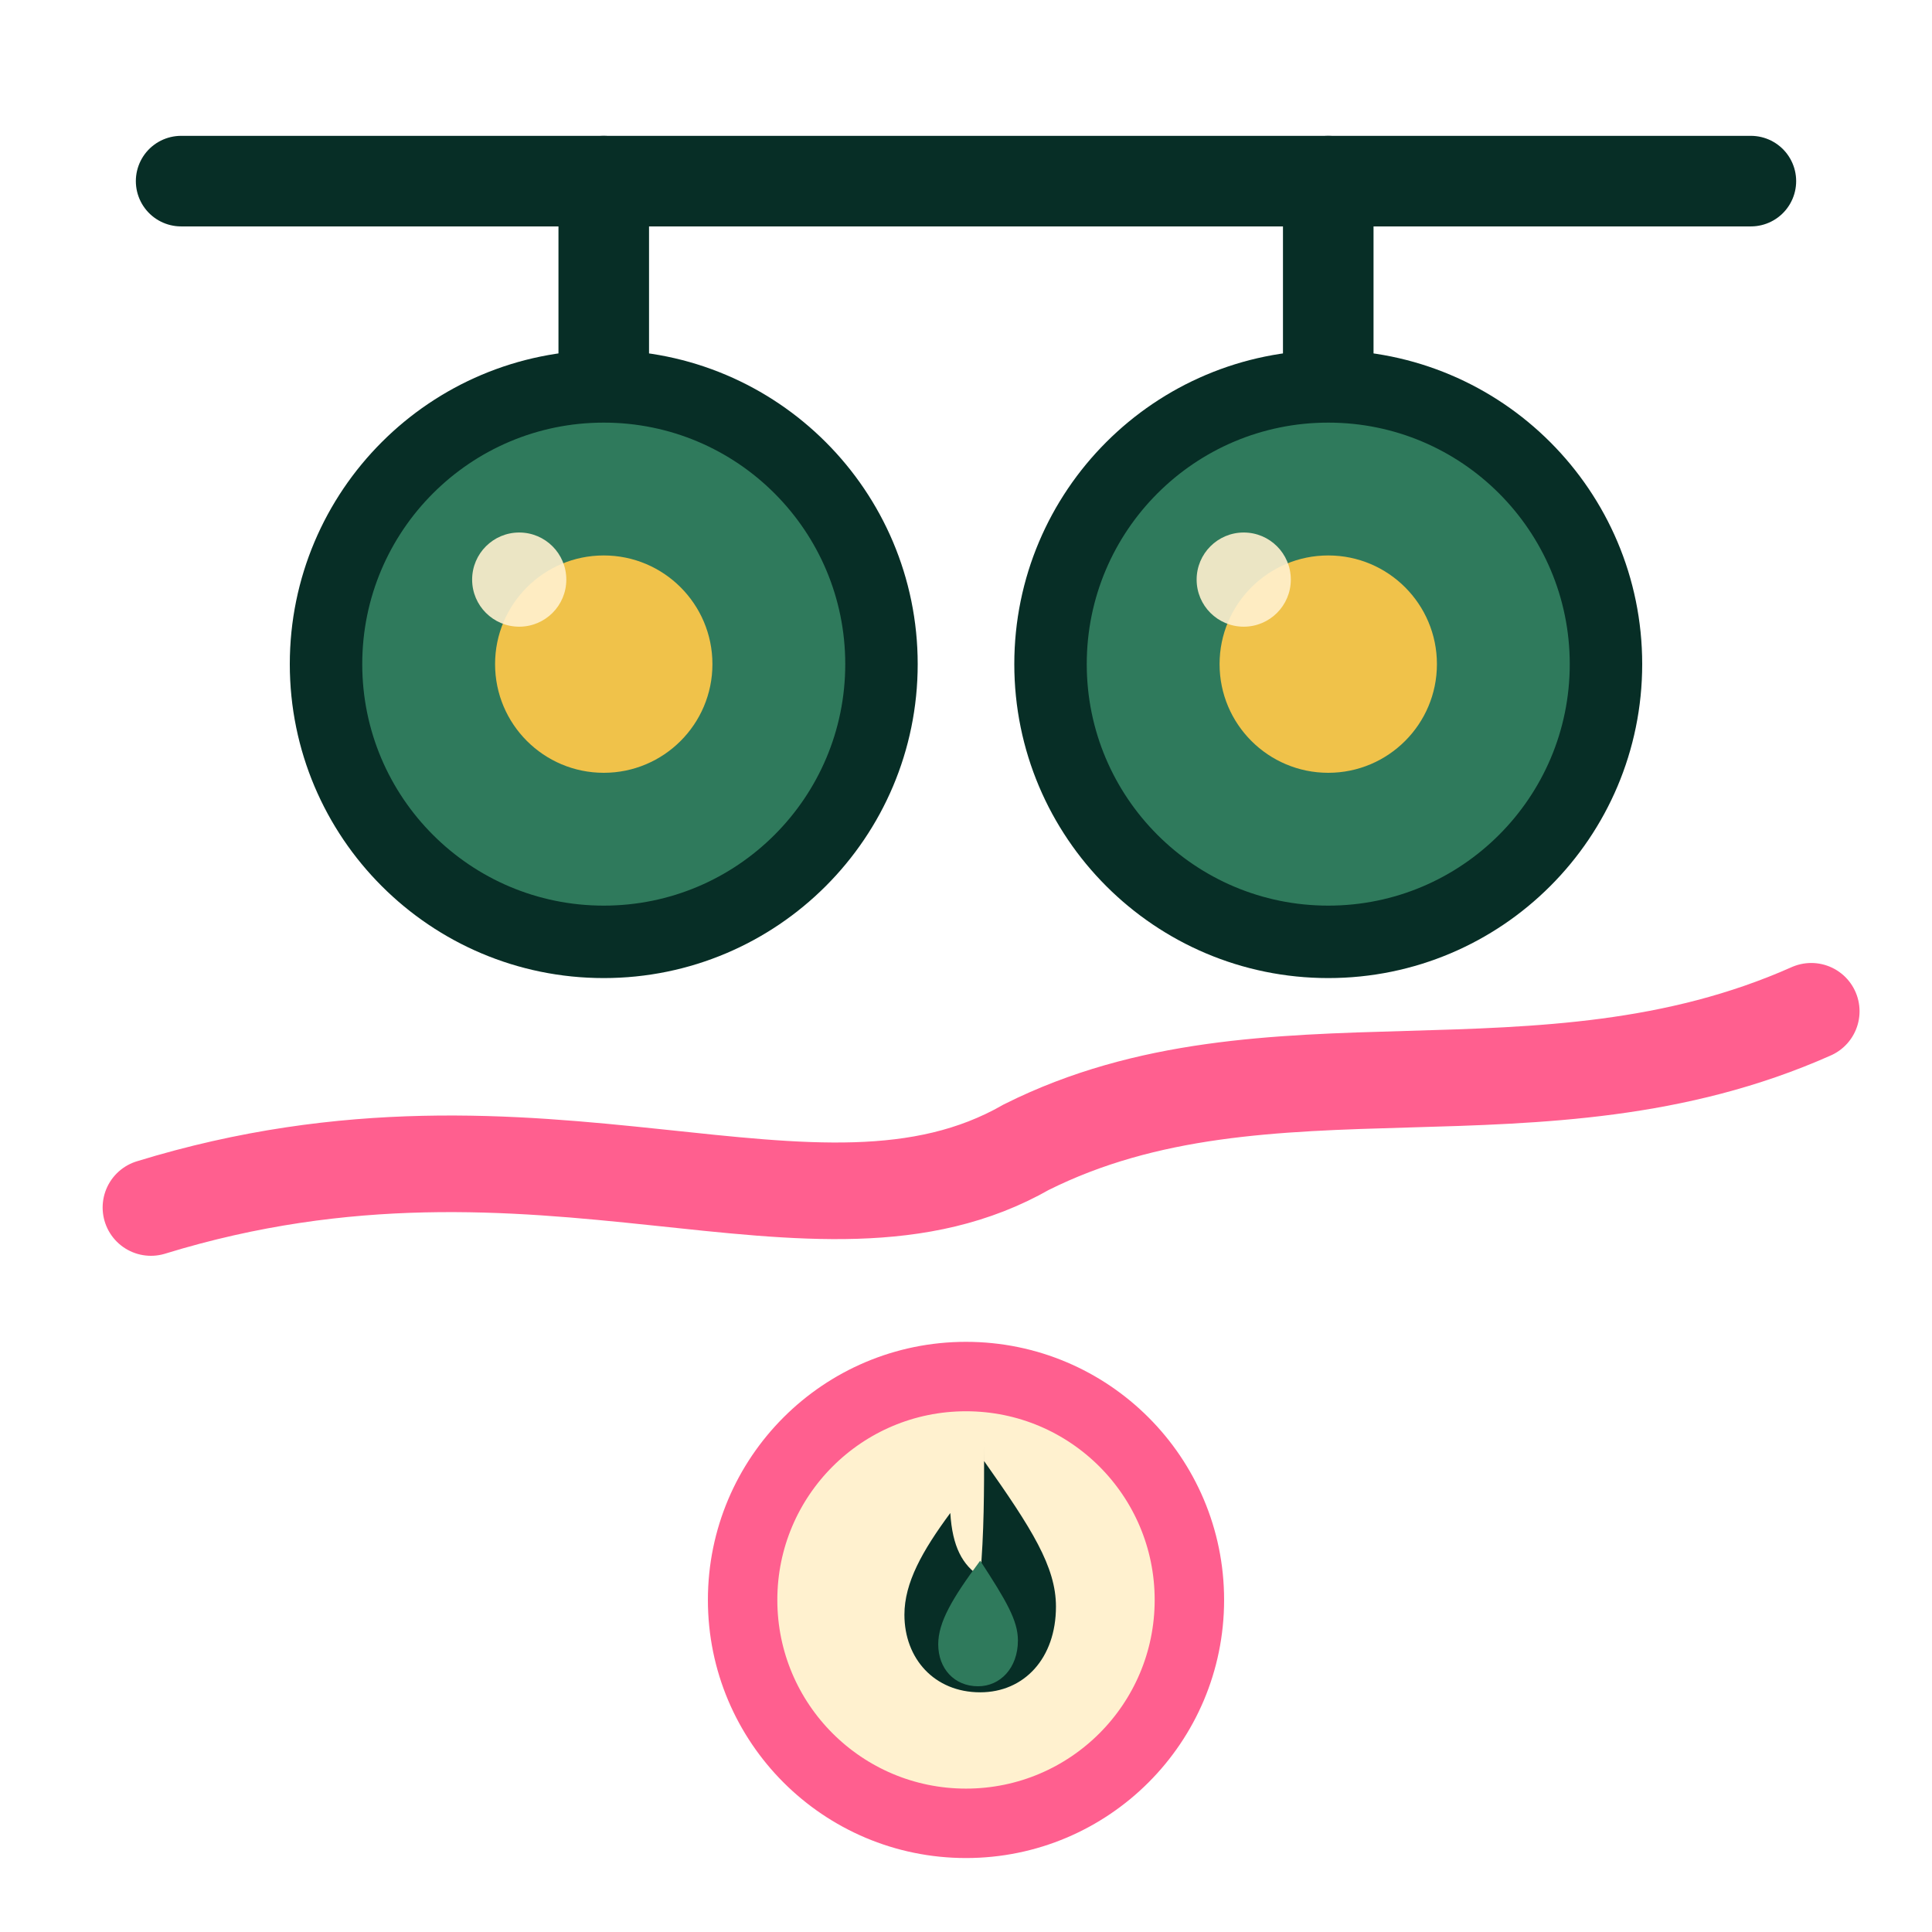
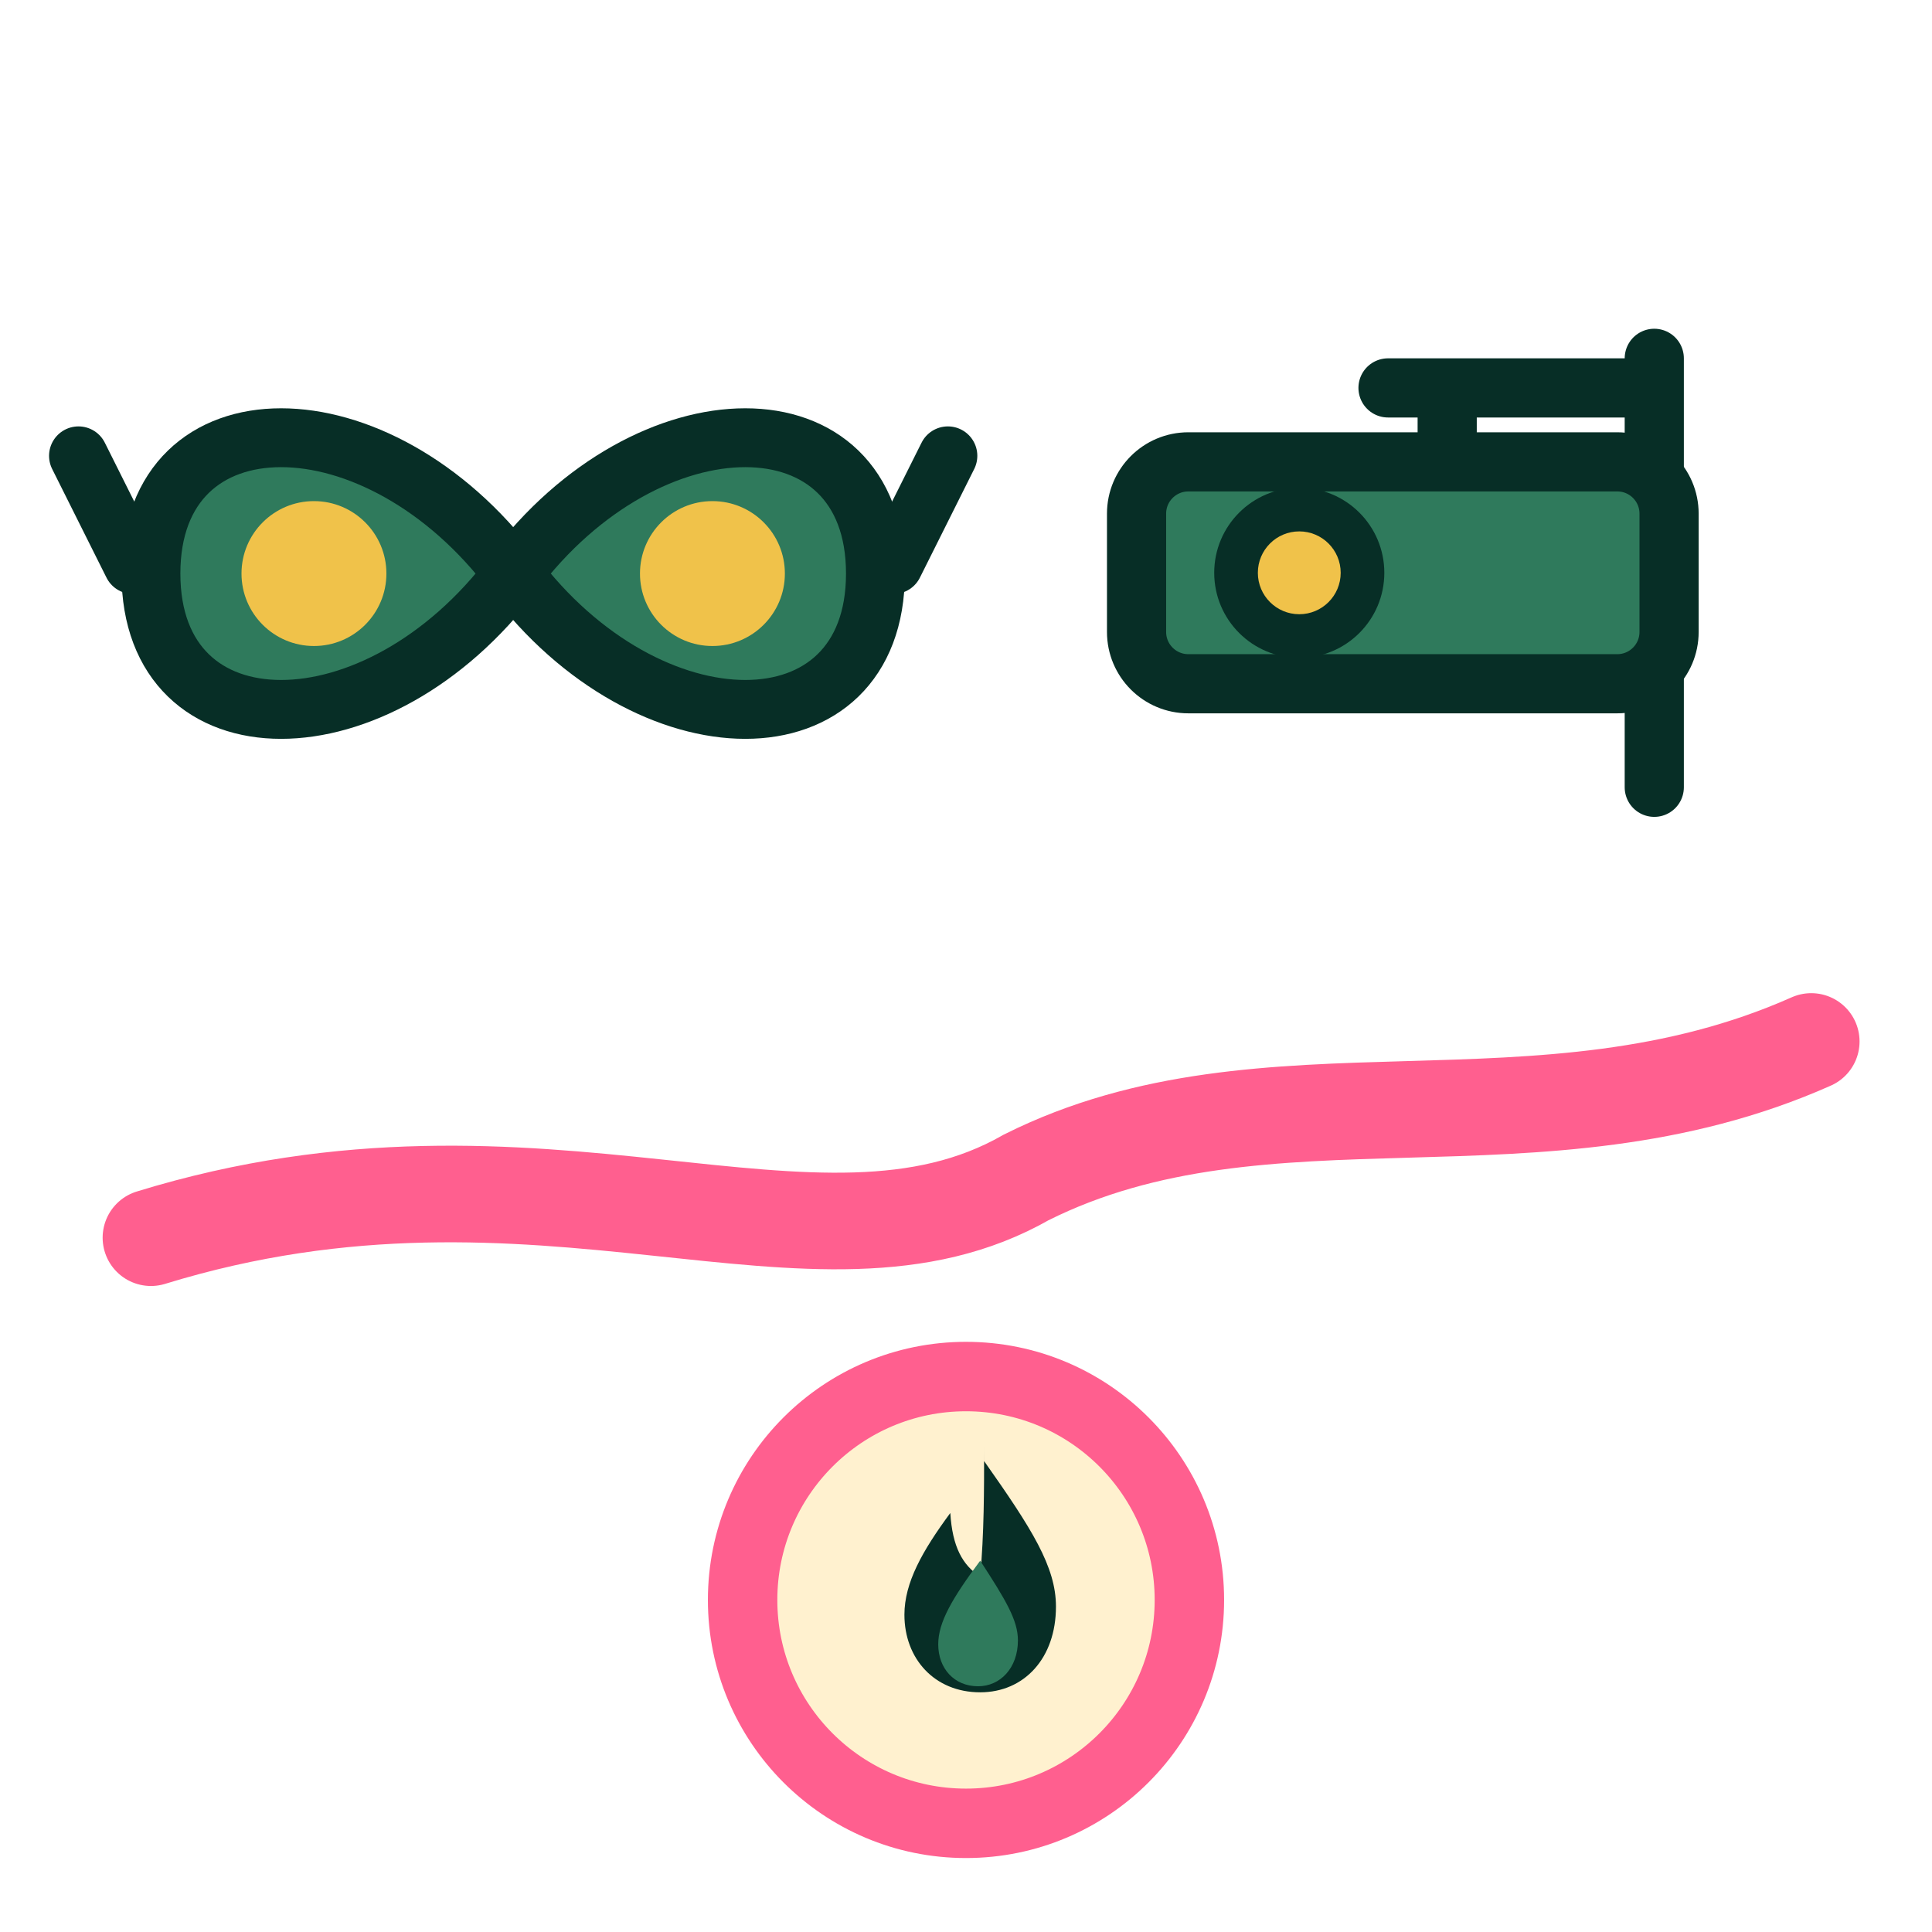
- <svg xmlns="http://www.w3.org/2000/svg" viewBox="0 0 64 64" role="img" aria-label="Ghostmaxxing mark: two mounted camera lenses still reading, a gust of pink wind below them, and beneath that a spent lens with a green flame where its iris was">
-   <path d="M6,6 H58" fill="none" stroke="#072e26" stroke-width="3" stroke-linecap="round" />
-   <path d="M20,6 V13 M44,6 V13" fill="none" stroke="#072e26" stroke-width="3" stroke-linecap="round" />
-   <circle cx="20" cy="22" r="9.2" fill="#2f7a5c" stroke="#072e26" stroke-width="2.4" />
-   <circle cx="20" cy="22" r="3.6" fill="#f0c24a" />
-   <circle cx="17.2" cy="19.2" r="1.56" fill="#fff1cf" opacity="0.9" />
-   <circle cx="44" cy="22" r="9.2" fill="#2f7a5c" stroke="#072e26" stroke-width="2.4" />
-   <circle cx="44" cy="22" r="3.6" fill="#f0c24a" />
-   <circle cx="41.2" cy="19.2" r="1.56" fill="#fff1cf" opacity="0.9" />
-   <path d="M5,40 C18,36 27,42 34,38 C42,34 51,37.5 60,33.5" fill="none" stroke="#ff5f8f" stroke-width="3.2" stroke-linecap="round" />
+ <svg xmlns="http://www.w3.org/2000/svg" viewBox="0 0 64 64" role="img" aria-label="Ghostmaxxing mark: smart glasses and a pole-mounted reader, both still reading, a gust of pink wind below them, and beneath that a spent lens with a green flame">
+   <g transform="translate(2,5.5) scale(0.30)">
+     <path d="M8,44 L2,32 M92,44 L98,32" fill="none" stroke="#072e26" stroke-width="6.5" stroke-linecap="round" />
+     <path d="M50,45 C65,25 90,25 90,45 C90,65 65,65 50,45 C35,25 10,25 10,45 C10,65 35,65 50,45 Z" fill="#2f7a5c" stroke="#072e26" stroke-width="6.5" stroke-linejoin="round" />
+     <circle cx="28" cy="45" r="8" fill="#f0c24a" />
+     <circle cx="72" cy="45" r="8" fill="#f0c24a" />
+   </g>
+   <g transform="translate(35.2,5.5) scale(0.245)">
+     <path d="M80,26 V84 M80,30 H44 M52,30 V40" fill="none" stroke="#072e26" stroke-width="8.0" stroke-linecap="round" />
+     <rect x="10" y="40" width="72" height="30" rx="7" fill="#2f7a5c" stroke="#072e26" stroke-width="8.0" />
+     <circle cx="32" cy="55" r="11.5" fill="#072e26" />
+     <circle cx="32" cy="55" r="5.6" fill="#f0c24a" />
+   </g>
+   <path d="M5,41 C18,37 27,43 34,39 C42,35 51,38.5 60,34.5" fill="none" stroke="#ff5f8f" stroke-width="3.2" stroke-linecap="round" />
  <circle cx="32" cy="53" r="7.4" fill="#fff1cf" stroke="#ff5f8f" stroke-width="2.3" />
  <path d="M32.6,48.4 c1.58,2.24 2.38,3.50 2.38,4.82 c0,1.72 -1.06,2.84 -2.51,2.84 c-1.52,0 -2.51,-1.12 -2.51,-2.57 c0,-1.06 0.59,-2.11 1.52,-3.37 c0.07,1.12 0.40,1.72 0.99,2.11 c0.13,-1.45 0.13,-2.84 0.13,-4.29 z" fill="#072e26" />
-   <path d="M32.47,51.70 c0.86,1.32 1.25,1.98 1.25,2.64 c0,0.92 -0.59,1.52 -1.32,1.52 c-0.79,0 -1.32,-0.59 -1.32,-1.39 c0,-0.73 0.46,-1.52 1.39,-2.77 z" fill="#2f7a5c" />
+   <path d="M32.47,51.7 c0.86,1.32 1.25,1.98 1.25,2.64 c0,0.92 -0.59,1.52 -1.32,1.52 c-0.79,0 -1.32,-0.59 -1.32,-1.39 c0,-0.73 0.46,-1.52 1.39,-2.77 z" fill="#2f7a5c" />
</svg>
